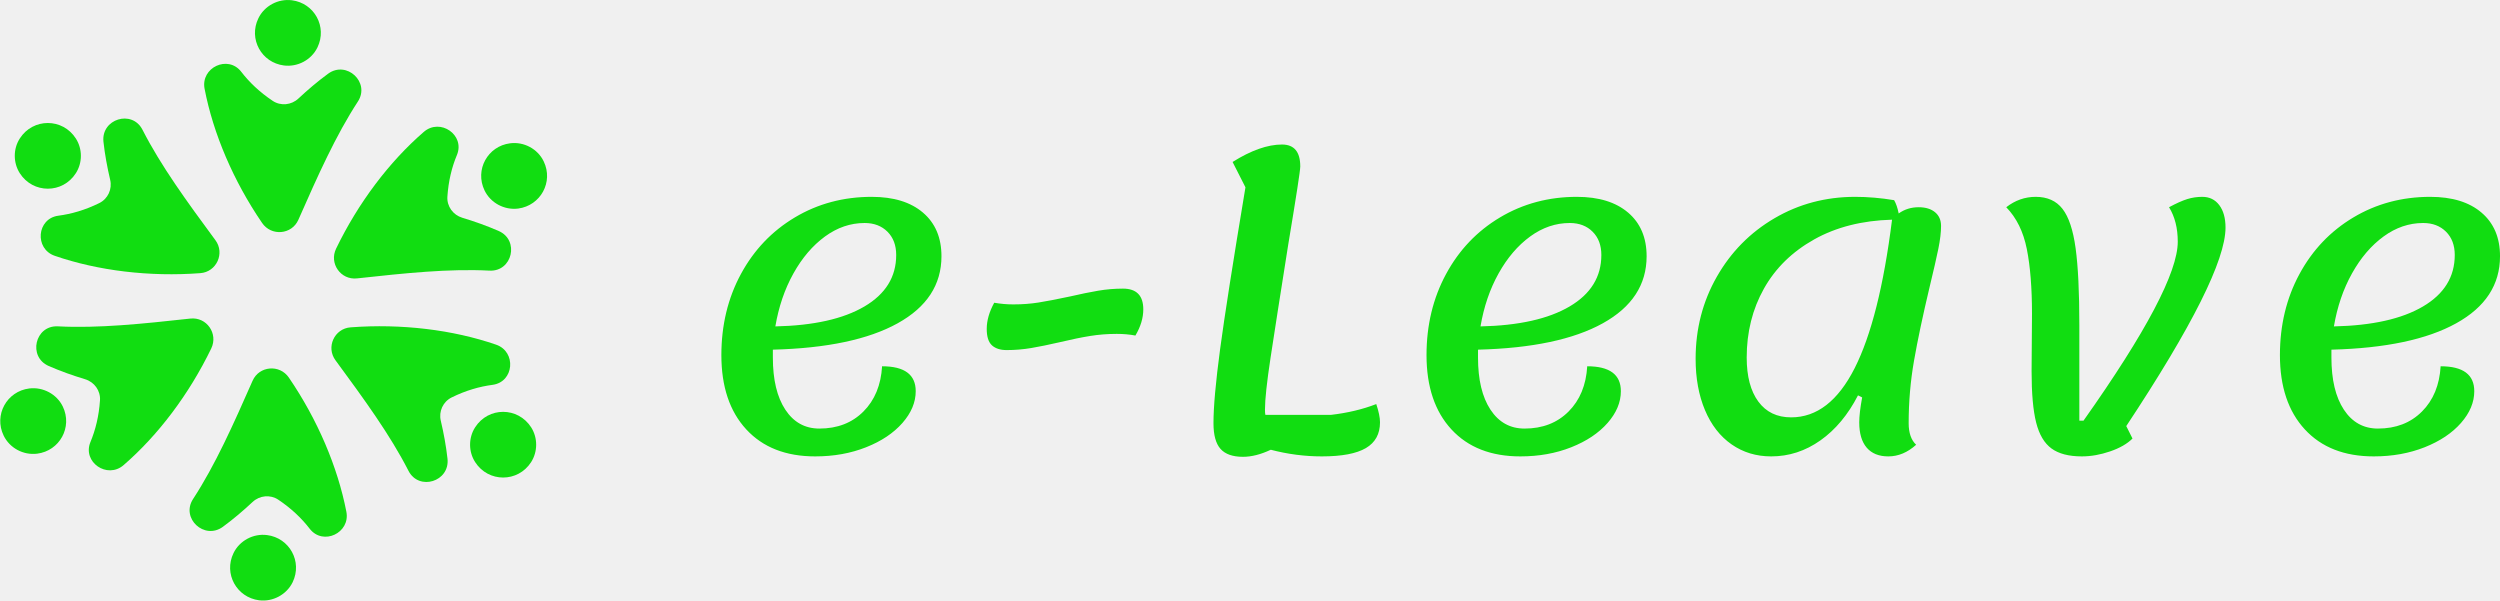
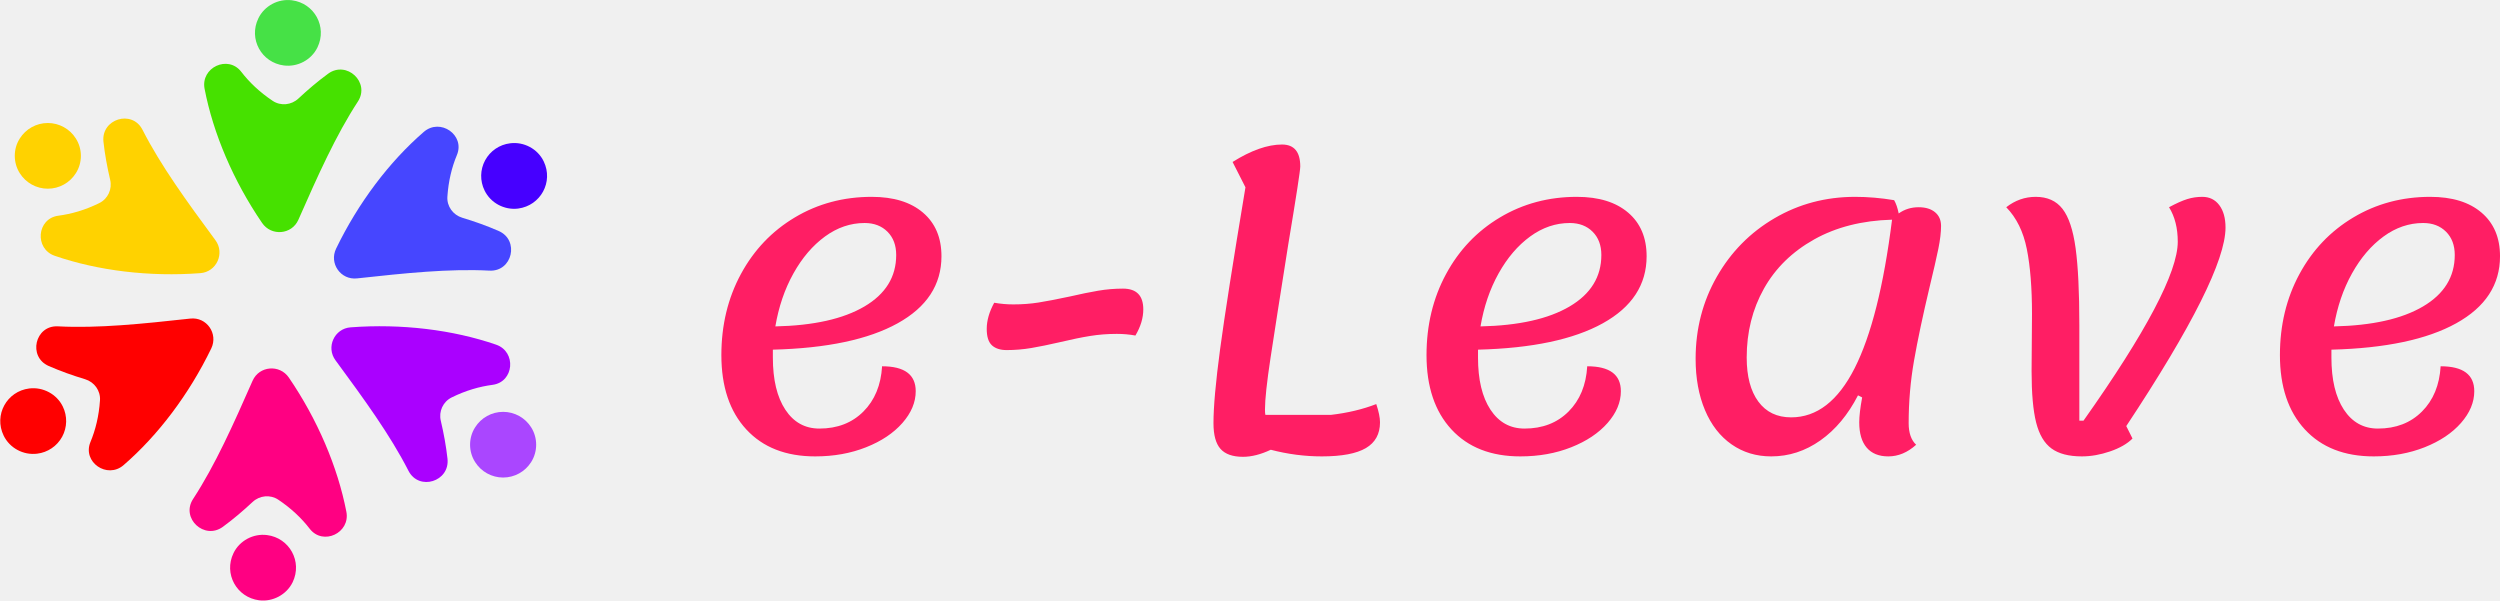
- <svg xmlns="http://www.w3.org/2000/svg" version="1.1" style="background-color: rgb(255, 255, 255);" class="svg-animations " viewBox="29.27 120 240.8 57.85">
-   <svg viewBox="0 0 122.013 138.995" width="60" height="60" style="fill: rgb(17, 221, 17);" x="25.632" y="120">
+ <svg xmlns="http://www.w3.org/2000/svg" style="background-color:transparent" class="svg-animations" viewBox="29.27 120 240.8 57.85">
+   <svg viewBox="0 0 122.013 138.995" width="60" height="60" x="25.632" y="120">
    <svg width="122" height="134" viewBox="0 0 122 134">
-       <g clip-path="url(#clip0)">
-         <path fill-rule="evenodd" clip-rule="evenodd" d="M105.946 95.36C104.454 97.691 104.454 100.761 105.946 103.092C108.896 107.709 115.513 107.709 118.462 103.092C119.943 100.761 119.943 97.691 118.462 95.36C115.501 90.743 108.896 90.743 105.946 95.36Z" />
-         <path fill-rule="evenodd" clip-rule="evenodd" d="M100.717 88.681C103.878 87.123 106.934 86.256 109.848 85.87C114.655 85.237 115.219 78.488 110.635 76.906C100.975 73.579 89.517 72.185 78.164 73.04C74.544 73.309 72.641 77.469 74.791 80.386C81.173 89.068 86.966 97 91.08 105.049C93.418 109.619 100.352 107.451 99.788 102.354C99.471 99.484 98.942 96.648 98.296 93.895C97.79 91.81 98.789 89.63 100.717 88.681Z" />
-         <path fill-rule="evenodd" clip-rule="evenodd" d="M121.248 35.993C119.908 33.216 116.829 31.576 113.762 31.974C108.755 32.607 105.829 37.891 108.062 42.507C109.401 45.284 112.481 46.924 115.548 46.538C120.554 45.882 123.481 40.597 121.248 35.993Z" />
-         <path fill-rule="evenodd" clip-rule="evenodd" d="M79.598 62.12C90.316 60.949 100.105 59.918 109.155 60.386C114.267 60.656 115.9 53.591 111.211 51.541C108.555 50.381 105.817 49.408 103.091 48.588C101.022 47.967 99.612 46.022 99.765 43.866C100 40.363 100.764 37.282 101.892 34.587C103.749 30.123 98.166 26.257 94.5 29.432C86.79 36.098 79.868 45.272 74.932 55.477C73.334 58.77 75.955 62.519 79.598 62.12Z" />
-         <path fill-rule="evenodd" clip-rule="evenodd" d="M63.298 14.611C66.365 14.997 69.432 13.357 70.772 10.58C73.005 5.964 70.067 0.692 65.06 0.059C61.993 -0.328 58.926 1.313 57.586 4.089C55.353 8.694 58.279 13.978 63.298 14.611Z" />
-         <path fill-rule="evenodd" clip-rule="evenodd" d="M58.42 49.748C60.477 52.759 65.049 52.373 66.518 49.034C70.854 39.192 74.85 30.229 79.798 22.648C82.583 18.372 77.271 13.428 73.146 16.45C70.807 18.161 68.598 20.047 66.529 21.98C64.955 23.457 62.569 23.703 60.771 22.496C57.844 20.539 55.553 18.337 53.766 16.017C50.817 12.186 44.67 15.068 45.587 19.813C47.514 29.819 52.027 40.399 58.42 49.748Z" />
-         <path fill-rule="evenodd" clip-rule="evenodd" d="M16.864 38.641C18.357 36.31 18.357 33.24 16.864 30.909C13.915 26.292 7.298 26.292 4.348 30.909C2.856 33.24 2.868 36.31 4.348 38.641C7.298 43.258 13.915 43.258 16.864 38.641Z" />
-         <path fill-rule="evenodd" clip-rule="evenodd" d="M22.082 45.319C18.921 46.878 15.866 47.745 12.951 48.131C8.144 48.764 7.58 55.513 12.164 57.083C21.824 60.41 33.282 61.804 44.635 60.949C48.255 60.68 50.159 56.52 48.008 53.603C41.626 44.945 35.833 37.001 31.731 28.952C29.392 24.382 22.459 26.55 23.023 31.646C23.34 34.517 23.869 37.352 24.515 40.106C25.02 42.191 24.022 44.37 22.082 45.319Z" />
-         <path fill-rule="evenodd" clip-rule="evenodd" d="M6.475 86.678C1.457 87.299 -1.481 92.595 0.752 97.199C2.092 99.976 5.159 101.616 8.227 101.23C13.233 100.597 16.171 95.325 13.95 90.709C12.61 87.943 9.543 86.303 6.475 86.678Z" />
-         <path fill-rule="evenodd" clip-rule="evenodd" d="M42.414 71.084C31.696 72.255 21.906 73.287 12.857 72.818C7.745 72.549 6.111 79.613 10.8 81.664C13.456 82.824 16.195 83.796 18.921 84.616C20.989 85.237 22.4 87.182 22.247 89.338C22.012 92.841 21.248 95.923 20.12 98.629C18.263 103.093 23.845 106.959 27.512 103.784C35.221 97.118 42.144 87.944 47.08 77.739C48.666 74.435 46.045 70.686 42.414 71.084Z" />
-         <path fill-rule="evenodd" clip-rule="evenodd" d="M59.513 119.39C56.446 119.003 53.379 120.644 52.039 123.421C49.806 128.025 52.744 133.309 57.751 133.942C60.818 134.328 63.885 132.688 65.237 129.911C67.458 125.307 64.531 120.023 59.513 119.39Z" />
-         <path fill-rule="evenodd" clip-rule="evenodd" d="M64.39 84.253C62.334 81.242 57.762 81.628 56.293 84.968C51.957 94.809 47.961 103.772 43.013 111.353C40.228 115.629 45.54 120.574 49.665 117.551C52.004 115.84 54.213 113.954 56.281 112.021C57.856 110.544 60.242 110.298 62.04 111.505C64.966 113.462 67.258 115.664 69.044 117.984C71.994 121.815 78.141 118.933 77.224 114.188C75.285 104.182 70.784 93.614 64.39 84.253Z" />
+       <g clip-path="url(#clip0)" fill-rule="evenodd" clip-rule="evenodd">
+         <path style="fill:#aa46ff" d="M105.946 95.36c-1.492 2.331-1.492 5.401 0 7.732a7.386 7.386 0 0 0 12.516 0c1.481-2.331 1.481-5.4 0-7.732a7.387 7.387 0 0 0-12.516 0" />
+         <path style="fill:#a0f" d="M100.717 88.681c3.161-1.558 6.217-2.425 9.131-2.811 4.807-.633 5.371-7.382.787-8.964-9.66-3.327-21.118-4.721-32.471-3.866-3.62.27-5.523 4.429-3.373 7.346C81.173 89.068 86.967 97 91.08 105.05c2.338 4.57 9.272 2.402 8.708-2.695-.317-2.87-.846-5.706-1.492-8.459-.506-2.085.493-4.265 2.421-5.214" />
+         <path style="fill:#4600ff" d="M121.248 35.993c-1.34-2.777-4.419-4.417-7.486-4.019a7.335 7.335 0 0 0-5.7 10.533c1.339 2.777 4.419 4.417 7.486 4.03 5.006-.655 7.933-5.94 5.7-10.544" />
+         <path style="fill:#4646ff" d="M79.598 62.12c10.718-1.171 20.507-2.202 29.557-1.734 5.112.27 6.745-6.795 2.056-8.846-2.656-1.16-5.394-2.132-8.12-2.952-2.069-.621-3.48-2.566-3.326-4.722.235-3.503.999-6.584 2.127-9.28 1.857-4.463-3.726-8.33-7.392-5.154-7.71 6.666-14.632 15.84-19.568 26.045-1.598 3.293 1.023 7.042 4.666 6.643" />
+         <path style="fill:#46e146" d="M63.298 14.61c3.067.387 6.134-1.253 7.474-4.03C73.005 5.964 70.067.692 65.06.06c-3.067-.387-6.134 1.254-7.474 4.03-2.233 4.605.693 9.89 5.712 10.522" />
+         <path style="fill:#46e100" d="M58.42 49.748c2.057 3.011 6.629 2.625 8.098-.714 4.336-9.842 8.332-18.805 13.28-26.386 2.785-4.276-2.527-9.22-6.652-6.198-2.339 1.711-4.548 3.597-6.617 5.53-1.574 1.477-3.96 1.723-5.758.516-2.927-1.957-5.218-4.16-7.005-6.48-2.95-3.83-9.096-.948-8.18 3.797 1.928 10.006 6.441 20.586 12.834 29.935" />
+         <path style="fill:#ffd200" d="M16.865 38.641c1.492-2.331 1.492-5.401 0-7.732a7.387 7.387 0 0 0-12.517 0c-1.492 2.331-1.48 5.4 0 7.732a7.387 7.387 0 0 0 12.517 0" />
+         <path style="fill:#ffd200" d="M22.083 45.32c-3.162 1.558-6.217 2.425-9.132 2.811-4.807.633-5.37 7.382-.787 8.952 9.66 3.327 21.118 4.721 32.471 3.866 3.62-.27 5.524-4.429 3.373-7.346-6.382-8.658-12.175-16.602-16.277-24.651-2.339-4.57-9.272-2.402-8.708 2.694.317 2.871.846 5.706 1.492 8.46.505 2.085-.493 4.264-2.433 5.213" />
+         <path style="fill:red" d="M6.475 86.678C1.457 87.3-1.48 92.595.752 97.2c1.34 2.777 4.407 4.417 7.475 4.031a7.342 7.342 0 0 0 5.723-10.522c-1.34-2.765-4.407-4.405-7.475-4.03" />
+         <path style="fill:red" d="M42.414 71.084c-10.718 1.171-20.508 2.203-29.557 1.734-5.112-.27-6.746 6.795-2.057 8.846 2.656 1.16 5.395 2.132 8.121 2.952 2.069.621 3.479 2.566 3.326 4.722-.235 3.503-.999 6.585-2.127 9.291-1.857 4.464 3.725 8.33 7.392 5.155 7.71-6.666 14.632-15.84 19.568-26.045 1.586-3.304-1.035-7.053-4.666-6.655" />
+         <path style="fill:#ff0082" d="M59.513 119.39c-3.067-.387-6.134 1.254-7.474 4.031-2.233 4.604.705 9.888 5.712 10.521 3.067.386 6.134-1.254 7.486-4.031 2.22-4.604-.706-9.888-5.724-10.521" />
+         <path style="fill:#ff0082" d="M64.39 84.253c-2.056-3.011-6.628-2.625-8.097.715-4.336 9.841-8.332 18.804-13.28 26.385-2.785 4.276 2.527 9.221 6.652 6.198 2.339-1.711 4.548-3.597 6.616-5.53 1.575-1.477 3.96-1.723 5.759-.516 2.926 1.957 5.218 4.159 7.004 6.479 2.95 3.831 9.097.949 8.18-3.796-1.94-10.006-6.44-20.574-12.834-29.935" />
      </g>
    </svg>
  </svg>
-   <svg style="fill: rgb(17, 221, 17);" x="95.632" y="130.96">
-     <path d="M24.32 13.72Q24.32 17.84 20.10 20.18Q15.88 22.52 8.08 22.72L8.08 22.72L8.08 23.48Q8.08 26.68 9.28 28.50Q10.48 30.32 12.56 30.32L12.56 30.32Q15.16 30.32 16.80 28.68Q18.44 27.04 18.60 24.32L18.60 24.32Q21.84 24.32 21.84 26.72L21.84 26.72Q21.84 28.32 20.56 29.78Q19.28 31.24 17.06 32.12Q14.84 33 12.16 33L12.16 33Q7.92 33 5.52 30.40Q3.12 27.80 3.12 23.24L3.12 23.24Q3.12 18.92 5 15.44Q6.88 11.96 10.20 9.98Q13.52 8 17.60 8L17.60 8Q20.76 8 22.54 9.52Q24.32 11.04 24.32 13.72L24.32 13.72ZM16.92 10.52Q14.88 10.52 13.10 11.82Q11.32 13.12 10.06 15.38Q8.80 17.64 8.32 20.48L8.32 20.48Q13.84 20.36 16.90 18.56Q19.96 16.76 19.96 13.60L19.96 13.60Q19.96 12.20 19.12 11.36Q18.28 10.52 16.92 10.52L16.92 10.52ZM30.60 22.76Q29.68 22.76 29.18 22.30Q28.68 21.84 28.68 20.72L28.68 20.72Q28.68 19.52 29.40 18.20L29.40 18.20Q30.32 18.36 31.24 18.36L31.24 18.36Q32.52 18.36 33.66 18.18Q34.80 18 36.68 17.60L36.68 17.60Q38.24 17.24 39.42 17.04Q40.60 16.84 41.80 16.84L41.80 16.84Q43.76 16.84 43.76 18.84L43.76 18.84Q43.76 20.08 43 21.36L43 21.36Q42.16 21.20 41.20 21.20L41.20 21.20Q39.88 21.20 38.64 21.40Q37.40 21.60 35.72 22L35.72 22Q34.16 22.36 32.98 22.56Q31.80 22.76 30.60 22.76L30.60 22.76ZM66.20 27.96Q66.56 29.04 66.56 29.72L66.56 29.72Q66.56 31.40 65.20 32.20Q63.84 33 60.96 33L60.96 33Q58.48 33 56.04 32.36L56.04 32.36Q54.60 33.04 53.36 33.04L53.36 33.04Q51.88 33.04 51.20 32.28Q50.52 31.52 50.52 29.80L50.52 29.80Q50.52 27.44 51.16 22.66Q51.80 17.88 53.60 7.08L53.60 7.08L52.36 4.64Q55.04 2.96 57.12 2.96L57.12 2.96Q58.88 2.96 58.88 5.08L58.88 5.08Q58.88 5.64 57.72 12.60L57.72 12.60Q56.56 19.92 56.02 23.48Q55.48 27.04 55.48 28.48L55.48 28.48Q55.48 28.84 55.52 29L55.52 29L61.84 29Q64.24 28.72 66.20 27.96L66.20 27.96ZM92.24 13.72Q92.24 17.84 88.02 20.18Q83.80 22.52 76 22.72L76 22.72L76 23.48Q76 26.68 77.20 28.50Q78.40 30.32 80.48 30.32L80.48 30.32Q83.08 30.32 84.72 28.68Q86.36 27.04 86.52 24.32L86.52 24.32Q89.76 24.32 89.76 26.72L89.76 26.72Q89.76 28.32 88.48 29.78Q87.20 31.24 84.98 32.12Q82.76 33 80.08 33L80.08 33Q75.84 33 73.44 30.40Q71.04 27.80 71.04 23.24L71.04 23.24Q71.04 18.92 72.92 15.44Q74.80 11.96 78.12 9.98Q81.44 8 85.52 8L85.52 8Q88.68 8 90.46 9.52Q92.24 11.04 92.24 13.72L92.24 13.72ZM84.84 10.52Q82.80 10.52 81.02 11.82Q79.24 13.12 77.98 15.38Q76.72 17.64 76.24 20.48L76.24 20.48Q81.76 20.36 84.82 18.56Q87.88 16.76 87.88 13.60L87.88 13.60Q87.88 12.20 87.04 11.36Q86.20 10.52 84.84 10.52L84.84 10.52ZM117.48 29.80Q117.48 31.20 118.20 31.88L118.20 31.88Q116.96 33 115.52 33L115.52 33Q114.16 33 113.44 32.16Q112.72 31.32 112.72 29.72L112.72 29.72Q112.72 28.84 113 27.32L113 27.32L112.60 27.12Q111.16 29.92 108.98 31.46Q106.80 33 104.24 33L104.24 33Q102.08 33 100.42 31.84Q98.76 30.68 97.86 28.54Q96.96 26.40 96.96 23.60L96.96 23.60Q96.96 19.28 99 15.70Q101.04 12.12 104.56 10.06Q108.08 8 112.32 8L112.32 8Q114.16 8 116.08 8.32L116.08 8.32Q116.36 8.80 116.52 9.60L116.52 9.60Q117.36 9 118.44 9L118.44 9Q119.44 9 120.02 9.48Q120.60 9.96 120.60 10.80L120.60 10.80Q120.60 11.72 120.34 13Q120.08 14.28 119.48 16.76L119.48 16.76Q118.52 20.80 118 23.76Q117.48 26.72 117.48 29.80L117.48 29.80ZM106.16 29.24Q109.88 29.24 112.28 24.50Q114.68 19.76 115.88 10.20L115.88 10.20Q111.56 10.32 108.38 12.10Q105.20 13.88 103.54 16.84Q101.88 19.80 101.88 23.48L101.88 23.48Q101.88 26.20 103 27.72Q104.12 29.24 106.16 29.24L106.16 29.24ZM129.32 24.80L129.36 19.28Q129.36 15.52 128.86 13.02Q128.36 10.52 126.88 9L126.88 9Q128.16 8 129.72 8L129.72 8Q131.40 8 132.30 9.16Q133.20 10.32 133.56 12.94Q133.92 15.56 133.92 20.36L133.92 20.36L133.92 28.28L133.92 29.56L134.32 29.56Q143.40 16.72 143.40 12.32L143.40 12.32Q143.40 10.36 142.56 9L142.56 9Q143.60 8.44 144.30 8.22Q145 8 145.76 8L145.76 8Q146.80 8 147.40 8.80Q148 9.60 148 10.96L148 10.96Q148 15.64 138.44 30.08L138.44 30.08L139.04 31.28Q138.28 32.04 136.88 32.52Q135.48 33 134.16 33L134.16 33Q132.28 33 131.24 32.24Q130.20 31.48 129.76 29.74Q129.32 28 129.32 24.80L129.32 24.80ZM174.44 13.72Q174.44 17.84 170.22 20.18Q166 22.52 158.20 22.72L158.20 22.72L158.20 23.48Q158.20 26.68 159.40 28.50Q160.60 30.32 162.68 30.32L162.68 30.32Q165.28 30.32 166.92 28.68Q168.56 27.04 168.72 24.32L168.72 24.32Q171.96 24.32 171.96 26.72L171.96 26.72Q171.96 28.32 170.68 29.78Q169.40 31.24 167.18 32.12Q164.96 33 162.28 33L162.28 33Q158.04 33 155.64 30.40Q153.24 27.80 153.24 23.24L153.24 23.24Q153.24 18.92 155.12 15.44Q157 11.96 160.32 9.98Q163.64 8 167.72 8L167.72 8Q170.88 8 172.66 9.52Q174.44 11.04 174.44 13.72L174.44 13.72ZM167.04 10.52Q165 10.52 163.22 11.82Q161.44 13.12 160.18 15.38Q158.92 17.64 158.44 20.48L158.44 20.48Q163.96 20.36 167.02 18.56Q170.08 16.76 170.08 13.60L170.08 13.60Q170.08 12.20 169.24 11.36Q168.40 10.52 167.04 10.52L167.04 10.52Z" />
+   <svg style="fill:#ff1e64" x="95.632" y="130.96">
+     <path d="M24.32 13.72q0 4.12-4.22 6.46T8.08 22.72v.76q0 3.2 1.2 5.02t3.28 1.82q2.6 0 4.24-1.64t1.8-4.36q3.24 0 3.24 2.4 0 1.6-1.28 3.06t-3.5 2.34-4.9.88q-4.24 0-6.64-2.6t-2.4-7.16q0-4.32 1.88-7.8t5.2-5.46T17.6 8q3.16 0 4.94 1.52t1.78 4.2m-7.4-3.2q-2.04 0-3.82 1.3t-3.04 3.56-1.74 5.1q5.52-.12 8.58-1.92t3.06-4.96q0-1.4-.84-2.24t-2.2-.84M30.6 22.76q-.92 0-1.42-.46t-.5-1.58q0-1.2.72-2.52.92.16 1.84.16 1.28 0 2.42-.18t3.02-.58q1.56-.36 2.74-.56t2.38-.2q1.96 0 1.96 2 0 1.24-.76 2.52-.84-.16-1.8-.16-1.32 0-2.56.2t-2.92.6q-1.56.36-2.74.56t-2.38.2m35.6 5.2q.36 1.08.36 1.76 0 1.68-1.36 2.48t-4.24.8q-2.48 0-4.92-.64-1.44.68-2.68.68-1.48 0-2.16-.76t-.68-2.48q0-2.36.64-7.14T53.6 7.08l-1.24-2.44q2.68-1.68 4.76-1.68 1.76 0 1.76 2.12 0 .56-1.16 7.52-1.16 7.32-1.7 10.88t-.54 5q0 .36.04.52h6.32q2.4-.28 4.36-1.04m26.04-14.24q0 4.12-4.22 6.46T76 22.72v.76q0 3.2 1.2 5.02t3.28 1.82q2.6 0 4.24-1.64t1.8-4.36q3.24 0 3.24 2.4 0 1.6-1.28 3.06t-3.5 2.34-4.9.88q-4.24 0-6.64-2.6t-2.4-7.16q0-4.32 1.88-7.8t5.2-5.46T85.52 8q3.16 0 4.94 1.52t1.78 4.2m-7.4-3.2q-2.04 0-3.82 1.3t-3.04 3.56-1.74 5.1q5.52-.12 8.58-1.92t3.06-4.96q0-1.4-.84-2.24t-2.2-.84m32.64 19.28q0 1.4.72 2.08-1.24 1.12-2.68 1.12-1.36 0-2.08-.84t-.72-2.44q0-.88.28-2.4l-.4-.2q-1.44 2.8-3.62 4.34T104.24 33q-2.16 0-3.82-1.16t-2.56-3.3-.9-4.94q0-4.32 2.04-7.9t5.56-5.64T112.32 8q1.84 0 3.76.32.28.48.44 1.28.84-.6 1.92-.6 1 0 1.58.48t.58 1.32q0 .92-.26 2.2t-.86 3.76q-.96 4.04-1.48 7t-.52 6.04m-11.32-.56q3.72 0 6.12-4.74t3.6-14.3q-4.32.12-7.5 1.9t-4.84 4.74-1.66 6.64q0 2.72 1.12 4.24t3.16 1.52m23.16-4.44.04-5.52q0-3.76-.5-6.26T126.88 9q1.28-1 2.84-1 1.68 0 2.58 1.16t1.26 3.78.36 7.42v9.2h.4q9.08-12.84 9.08-17.24 0-1.96-.84-3.32 1.04-.56 1.74-.78t1.46-.22q1.04 0 1.64.8t.6 2.16q0 4.68-9.56 19.12l.6 1.2q-.76.76-2.16 1.24t-2.72.48q-1.88 0-2.92-.76t-1.48-2.5-.44-4.94m45.12-11.08q0 4.12-4.22 6.46t-12.02 2.54v.76q0 3.2 1.2 5.02t3.28 1.82q2.6 0 4.24-1.64t1.8-4.36q3.24 0 3.24 2.4 0 1.6-1.28 3.06t-3.5 2.34-4.9.88q-4.24 0-6.64-2.6t-2.4-7.16q0-4.32 1.88-7.8t5.2-5.46 7.4-1.98q3.16 0 4.94 1.52t1.78 4.2m-7.4-3.2q-2.04 0-3.82 1.3t-3.04 3.56-1.74 5.1q5.52-.12 8.58-1.92t3.06-4.96q0-1.4-.84-2.24t-2.2-.84" />
  </svg>
-   <text fill="#ffffff" font-family="Verdana" font-size="16px" x="183.792" y="169.04">
-     <tspan dy="0" x="183.792" />
+   <text fill="#fff" font-family="Verdana" font-size="16" x="183.792" y="169.04">
  </text>
</svg>
